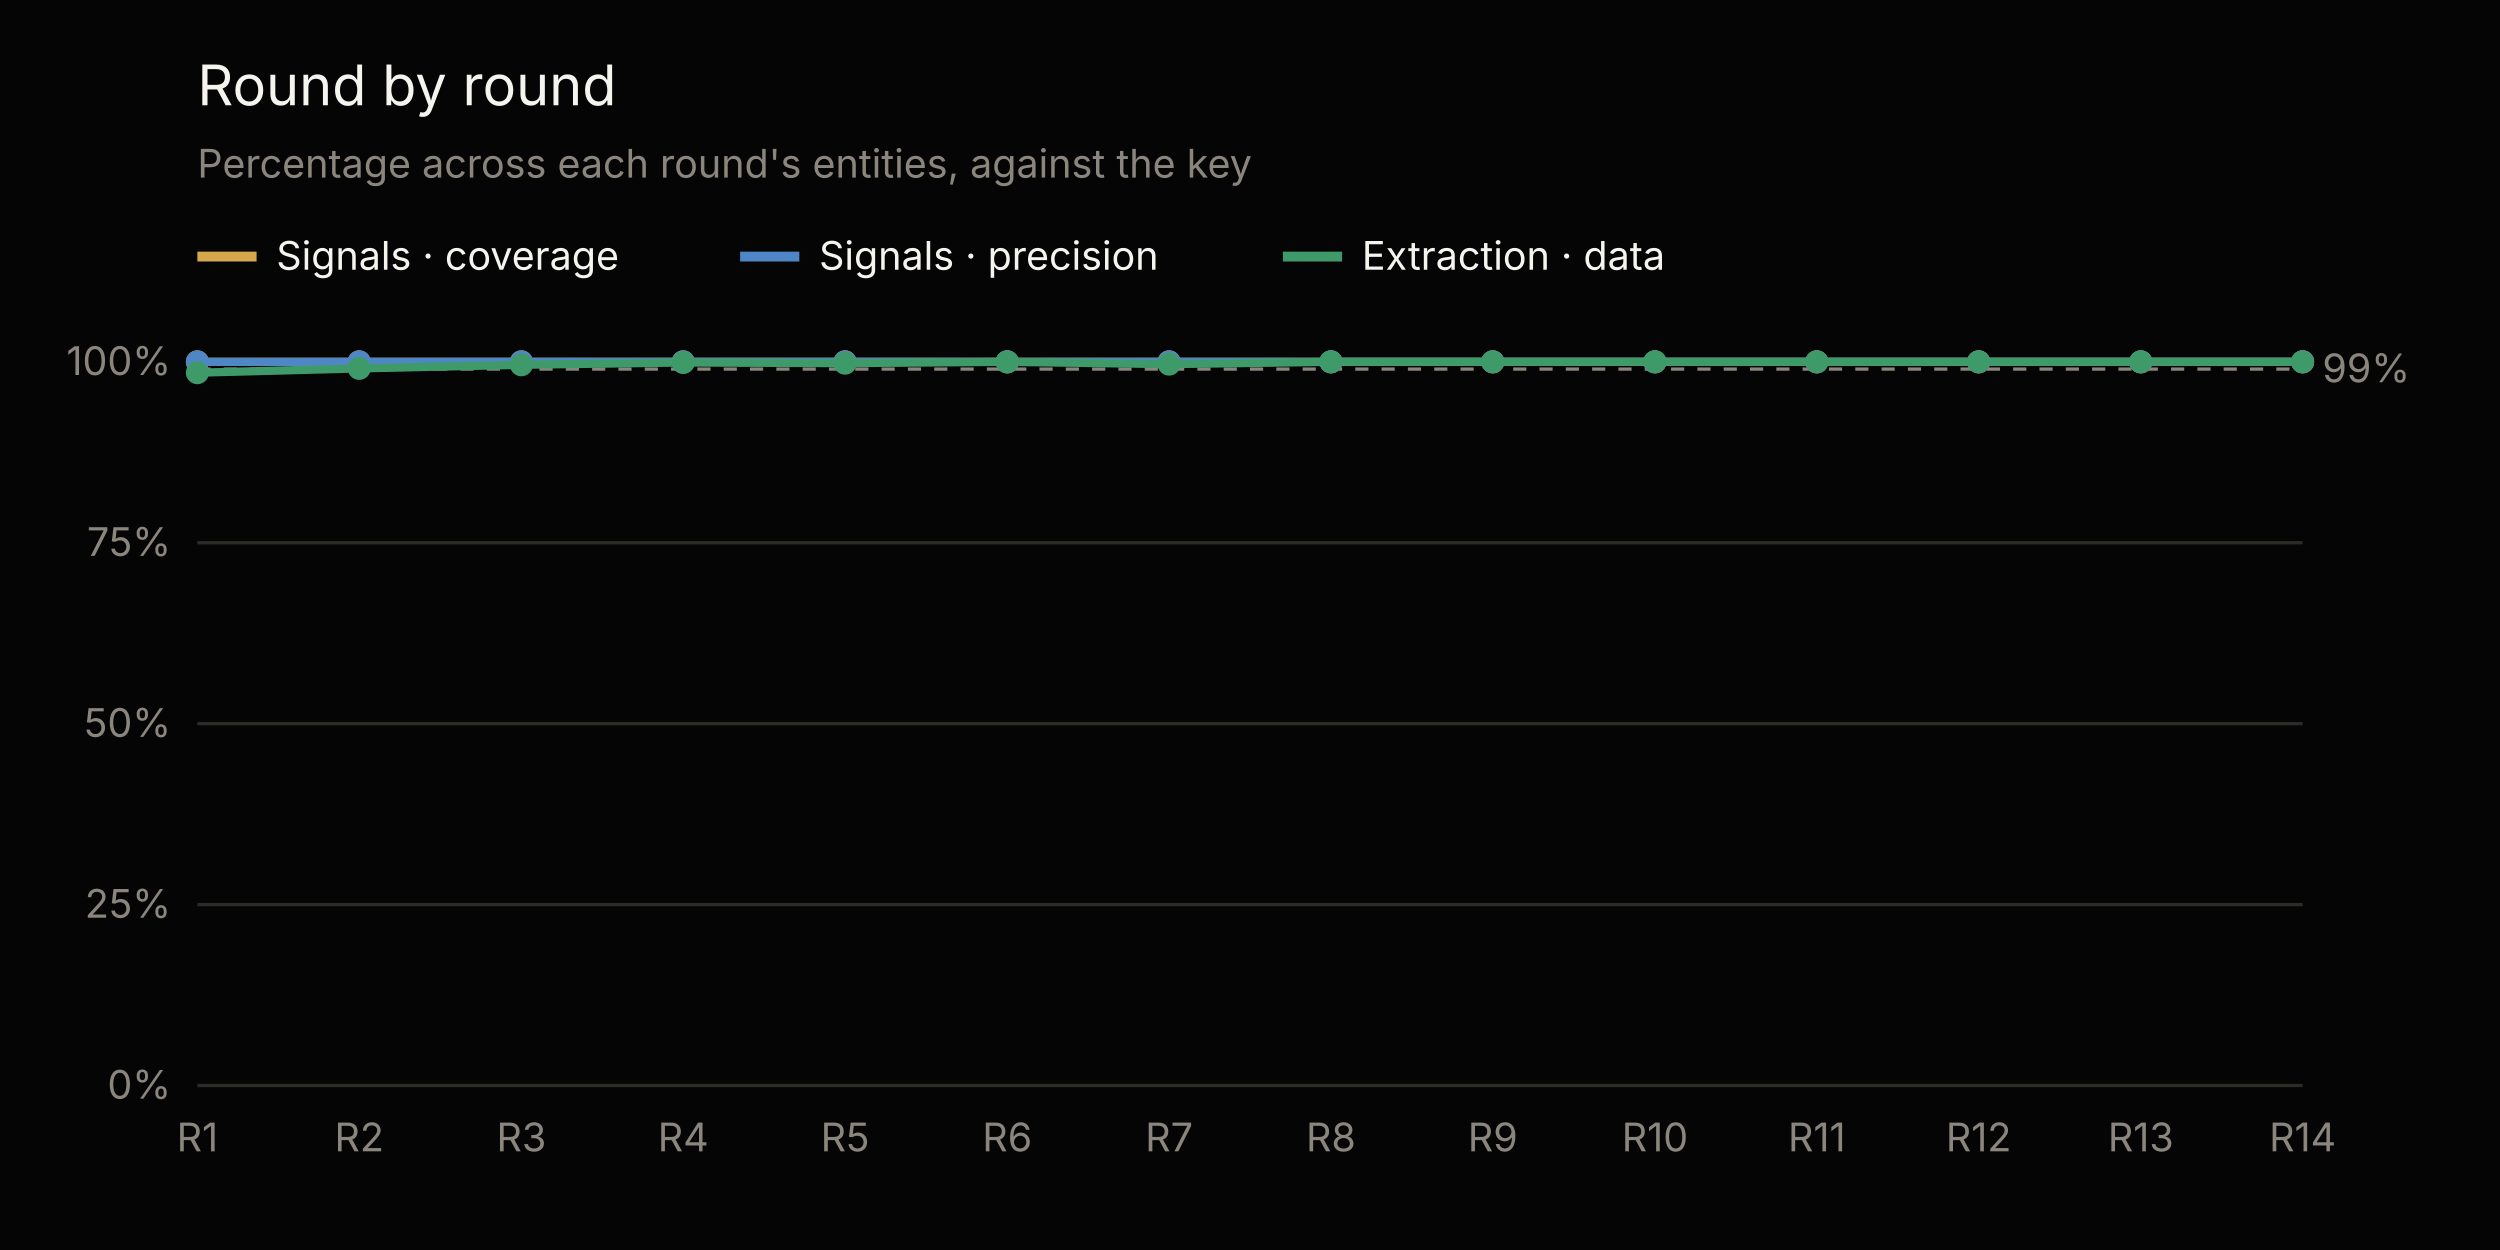
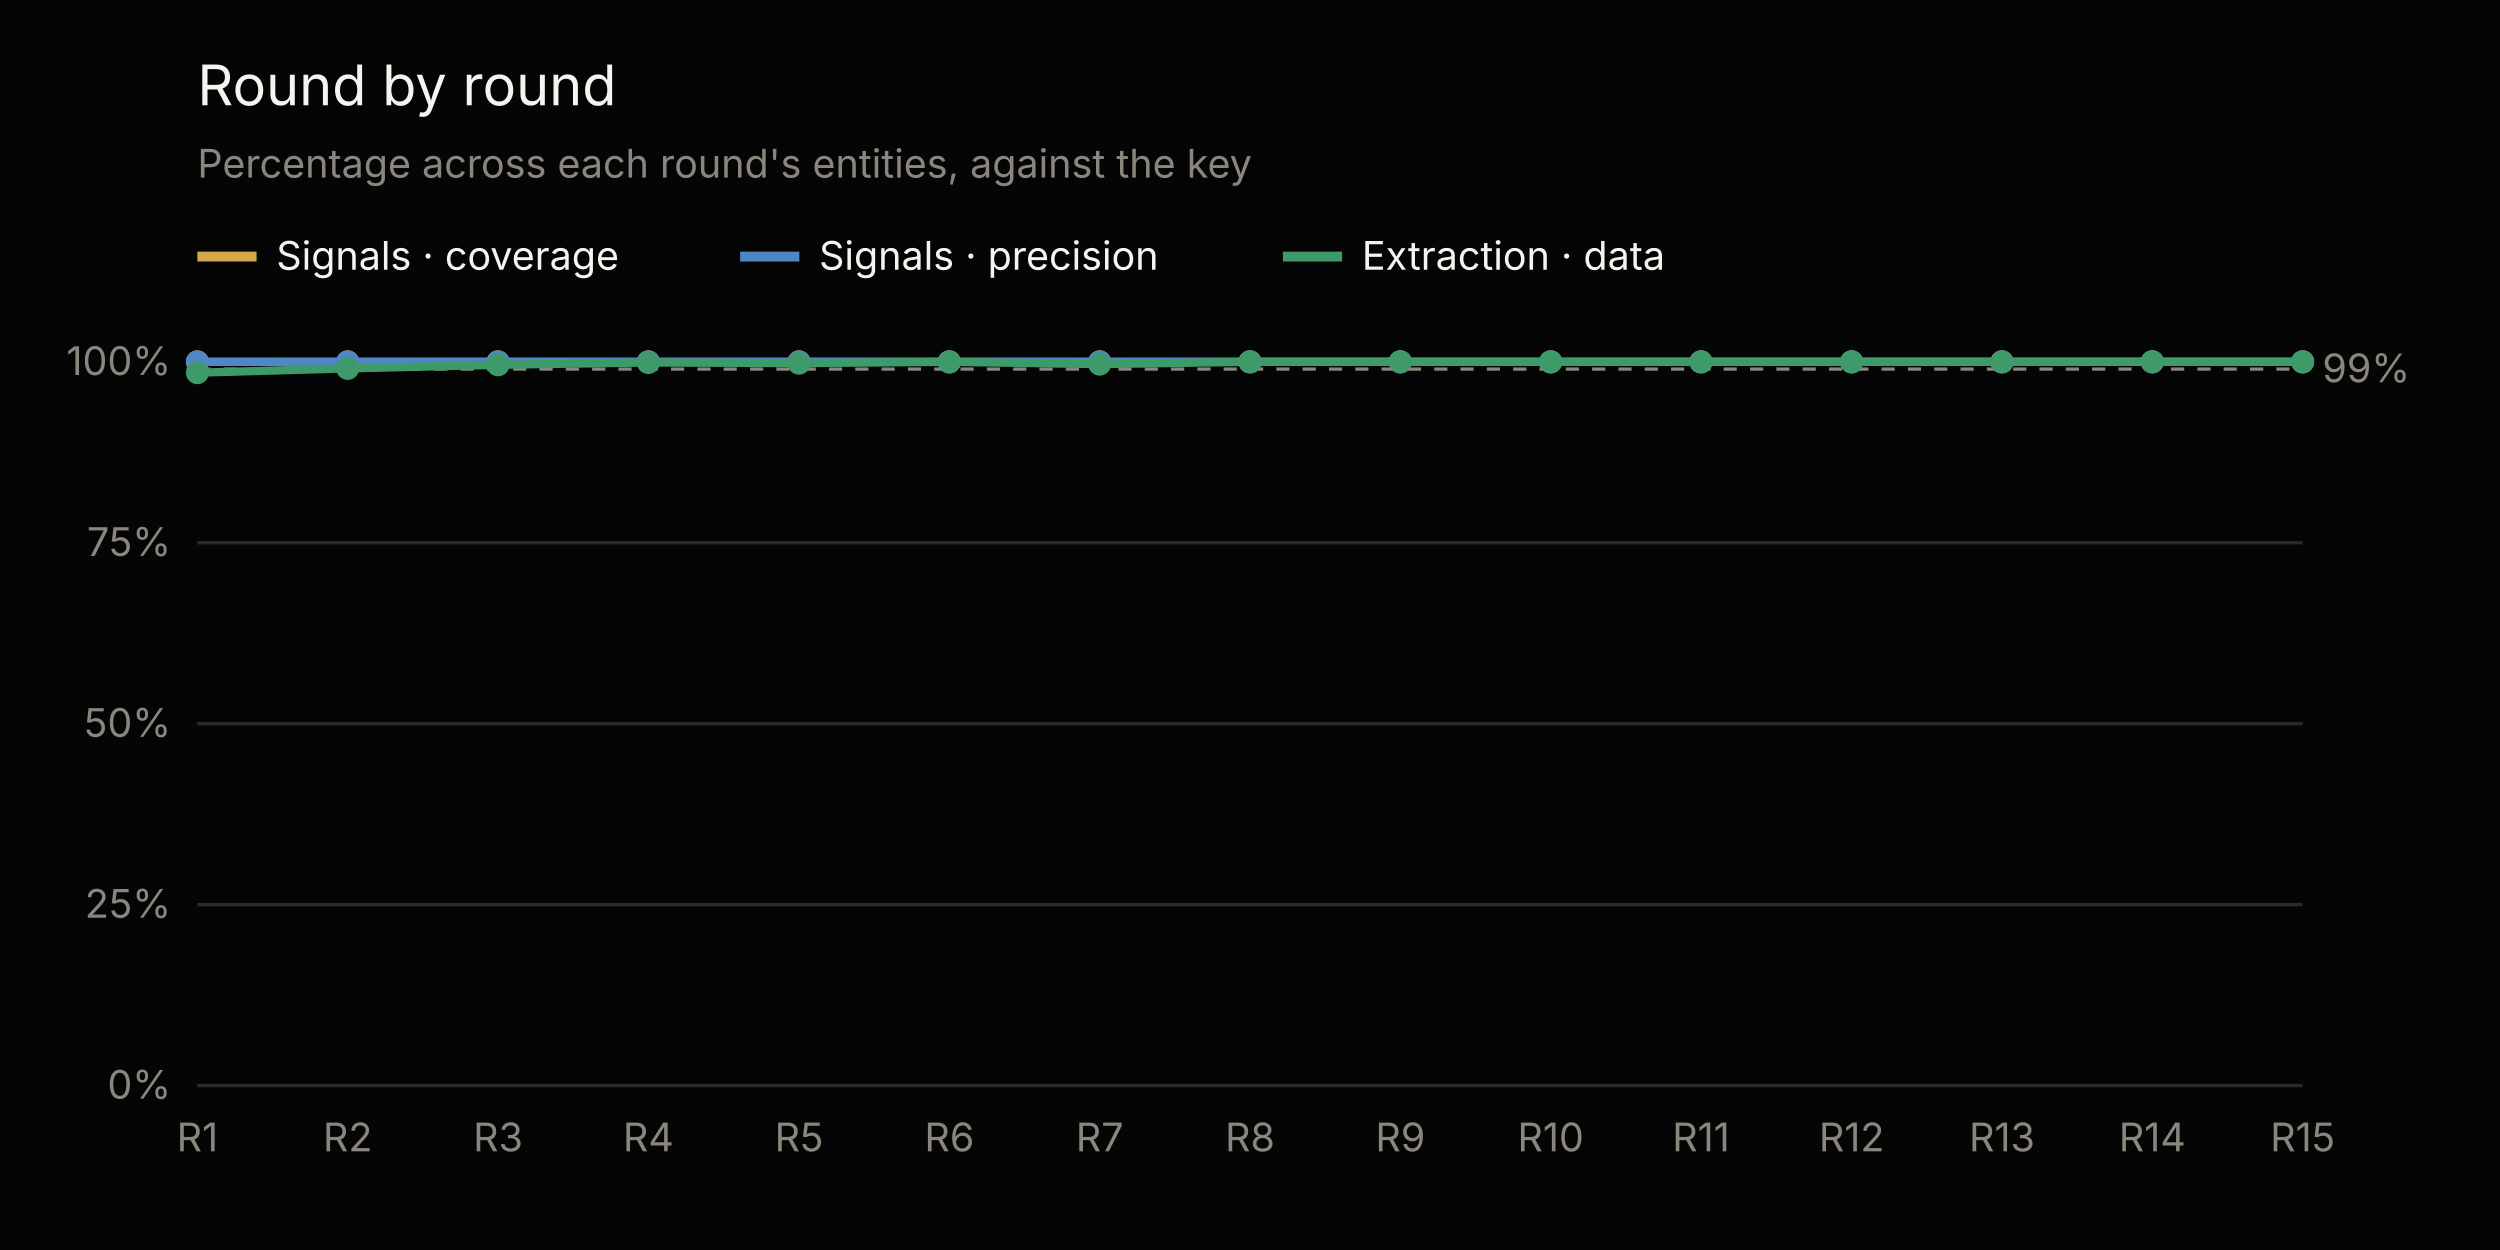
<svg xmlns="http://www.w3.org/2000/svg" viewBox="0 0 760 380" font-family="Inter, Arial, sans-serif" font-size="12">
  <rect width="760" height="380" fill="#050505" />
  <text x="60" y="32" font-size="17" fill="#f5f4ef">Round by round</text>
  <text x="60" y="54" fill="#8a867e">Percentage across each round's entities, against the key</text>
  <line x1="60" x2="78" y1="78" y2="78" stroke="#d5a84b" stroke-width="3" />
  <text x="84" y="82" fill="#f5f4ef">Signals · coverage</text>
  <line x1="225" x2="243" y1="78" y2="78" stroke="#4f86c6" stroke-width="3" />
  <text x="249" y="82" fill="#f5f4ef">Signals · precision</text>
  <line x1="390" x2="408" y1="78" y2="78" stroke="#3f9a6a" stroke-width="3" />
  <text x="414" y="82" fill="#f5f4ef">Extraction · data</text>
  <line x1="60" x2="700" y1="330.0" y2="330.0" stroke="#2b2b28" />
  <text x="52" y="334.0" text-anchor="end" fill="#8a867e">0%</text>
  <line x1="60" x2="700" y1="275.0" y2="275.0" stroke="#2b2b28" />
  <text x="52" y="279.0" text-anchor="end" fill="#8a867e">25%</text>
  <line x1="60" x2="700" y1="220.0" y2="220.0" stroke="#2b2b28" />
  <text x="52" y="224.0" text-anchor="end" fill="#8a867e">50%</text>
  <line x1="60" x2="700" y1="165.0" y2="165.0" stroke="#2b2b28" />
  <text x="52" y="169.0" text-anchor="end" fill="#8a867e">75%</text>
  <line x1="60" x2="700" y1="110.0" y2="110.0" stroke="#2b2b28" />
  <text x="52" y="114.0" text-anchor="end" fill="#8a867e">100%</text>
  <line x1="60" x2="700" y1="112.2" y2="112.2" stroke="#8a867e" stroke-dasharray="4 4" />
  <text x="706" y="116.2" fill="#8a867e">99%</text>
  <text x="60.0" y="350" text-anchor="middle" fill="#8a867e">R1</text>
-   <text x="109.2" y="350" text-anchor="middle" fill="#8a867e">R2</text>
-   <text x="158.5" y="350" text-anchor="middle" fill="#8a867e">R3</text>
-   <text x="207.7" y="350" text-anchor="middle" fill="#8a867e">R4</text>
-   <text x="256.9" y="350" text-anchor="middle" fill="#8a867e">R5</text>
-   <text x="306.2" y="350" text-anchor="middle" fill="#8a867e">R6</text>
-   <text x="355.4" y="350" text-anchor="middle" fill="#8a867e">R7</text>
-   <text x="404.6" y="350" text-anchor="middle" fill="#8a867e">R8</text>
-   <text x="453.8" y="350" text-anchor="middle" fill="#8a867e">R9</text>
-   <text x="503.1" y="350" text-anchor="middle" fill="#8a867e">R10</text>
-   <text x="552.3" y="350" text-anchor="middle" fill="#8a867e">R11</text>
-   <text x="601.5" y="350" text-anchor="middle" fill="#8a867e">R12</text>
-   <text x="650.8" y="350" text-anchor="middle" fill="#8a867e">R13</text>
-   <text x="700.0" y="350" text-anchor="middle" fill="#8a867e">R14</text>
-   <path d="M60.0,110.0 L109.2,110.0 L158.5,110.0 L207.7,110.0 L256.9,110.0 L306.2,110.0 L355.4,110.0 L404.6,110.0 L453.8,110.0 L503.1,110.0 L552.3,110.0 L601.5,110.0 L650.8,110.0 L700.0,110.0" fill="none" stroke="#d5a84b" stroke-width="2.5" />
+   <text x="105.7" y="350" text-anchor="middle" fill="#8a867e">R2</text>
+   <text x="151.4" y="350" text-anchor="middle" fill="#8a867e">R3</text>
+   <text x="197.1" y="350" text-anchor="middle" fill="#8a867e">R4</text>
+   <text x="242.9" y="350" text-anchor="middle" fill="#8a867e">R5</text>
+   <text x="288.6" y="350" text-anchor="middle" fill="#8a867e">R6</text>
+   <text x="334.3" y="350" text-anchor="middle" fill="#8a867e">R7</text>
+   <text x="380.0" y="350" text-anchor="middle" fill="#8a867e">R8</text>
+   <text x="425.7" y="350" text-anchor="middle" fill="#8a867e">R9</text>
+   <text x="471.4" y="350" text-anchor="middle" fill="#8a867e">R10</text>
+   <text x="517.1" y="350" text-anchor="middle" fill="#8a867e">R11</text>
+   <text x="562.9" y="350" text-anchor="middle" fill="#8a867e">R12</text>
+   <text x="608.6" y="350" text-anchor="middle" fill="#8a867e">R13</text>
+   <text x="654.3" y="350" text-anchor="middle" fill="#8a867e">R14</text>
+   <text x="700.0" y="350" text-anchor="middle" fill="#8a867e">R15</text>
+   <path d="M60.0,110.0 L105.7,110.0 L151.4,110.0 L197.1,110.0 L242.9,110.0 L288.6,110.0 L334.3,110.0 L380.0,110.0 L425.7,110.0 L471.4,110.0 L517.1,110.0 L562.9,110.0 L608.6,110.0 L654.3,110.0 L700.0,110.0" fill="none" stroke="#d5a84b" stroke-width="2.5" />
  <circle cx="60.0" cy="110.0" r="3.5" fill="#d5a84b" />
-   <circle cx="109.2" cy="110.0" r="3.5" fill="#d5a84b" />
-   <circle cx="158.5" cy="110.0" r="3.5" fill="#d5a84b" />
-   <circle cx="207.7" cy="110.0" r="3.5" fill="#d5a84b" />
-   <circle cx="256.9" cy="110.0" r="3.5" fill="#d5a84b" />
-   <circle cx="306.2" cy="110.0" r="3.5" fill="#d5a84b" />
-   <circle cx="355.4" cy="110.0" r="3.5" fill="#d5a84b" />
-   <circle cx="404.6" cy="110.0" r="3.5" fill="#d5a84b" />
-   <circle cx="453.8" cy="110.0" r="3.5" fill="#d5a84b" />
-   <circle cx="503.1" cy="110.0" r="3.5" fill="#d5a84b" />
-   <circle cx="552.3" cy="110.0" r="3.5" fill="#d5a84b" />
-   <circle cx="601.5" cy="110.0" r="3.5" fill="#d5a84b" />
-   <circle cx="650.8" cy="110.0" r="3.5" fill="#d5a84b" />
+   <circle cx="105.7" cy="110.0" r="3.5" fill="#d5a84b" />
+   <circle cx="151.4" cy="110.0" r="3.5" fill="#d5a84b" />
+   <circle cx="197.1" cy="110.0" r="3.5" fill="#d5a84b" />
+   <circle cx="242.9" cy="110.0" r="3.5" fill="#d5a84b" />
+   <circle cx="288.6" cy="110.0" r="3.5" fill="#d5a84b" />
+   <circle cx="334.3" cy="110.0" r="3.5" fill="#d5a84b" />
+   <circle cx="380.0" cy="110.0" r="3.5" fill="#d5a84b" />
+   <circle cx="425.7" cy="110.0" r="3.5" fill="#d5a84b" />
+   <circle cx="471.4" cy="110.0" r="3.5" fill="#d5a84b" />
+   <circle cx="517.1" cy="110.0" r="3.5" fill="#d5a84b" />
+   <circle cx="562.9" cy="110.0" r="3.5" fill="#d5a84b" />
+   <circle cx="608.6" cy="110.0" r="3.5" fill="#d5a84b" />
+   <circle cx="654.3" cy="110.0" r="3.5" fill="#d5a84b" />
  <circle cx="700.0" cy="110.0" r="3.5" fill="#d5a84b" />
-   <path d="M60.0,110.0 L109.2,110.0 L158.5,110.0 L207.7,110.0 L256.9,110.0 L306.2,110.0 L355.4,110.0 L404.6,110.0 L453.8,110.0 L503.1,110.0 L552.3,110.0 L601.5,110.0 L650.8,110.0 L700.0,110.0" fill="none" stroke="#4f86c6" stroke-width="2.5" />
+   <path d="M60.0,110.0 L105.7,110.0 L151.4,110.0 L197.1,110.0 L242.9,110.0 L288.6,110.0 L334.3,110.0 L380.0,110.0 L425.7,110.0 L471.4,110.0 L517.1,110.0 L562.9,110.0 L608.6,110.0 L654.3,110.0 L700.0,110.0" fill="none" stroke="#4f86c6" stroke-width="2.5" />
  <circle cx="60.0" cy="110.0" r="3.5" fill="#4f86c6" />
-   <circle cx="109.2" cy="110.0" r="3.5" fill="#4f86c6" />
-   <circle cx="158.5" cy="110.0" r="3.5" fill="#4f86c6" />
-   <circle cx="207.7" cy="110.0" r="3.5" fill="#4f86c6" />
-   <circle cx="256.9" cy="110.0" r="3.5" fill="#4f86c6" />
-   <circle cx="306.2" cy="110.0" r="3.5" fill="#4f86c6" />
-   <circle cx="355.4" cy="110.0" r="3.5" fill="#4f86c6" />
-   <circle cx="404.6" cy="110.0" r="3.5" fill="#4f86c6" />
-   <circle cx="453.8" cy="110.0" r="3.5" fill="#4f86c6" />
-   <circle cx="503.1" cy="110.0" r="3.5" fill="#4f86c6" />
-   <circle cx="552.3" cy="110.0" r="3.5" fill="#4f86c6" />
-   <circle cx="601.5" cy="110.0" r="3.5" fill="#4f86c6" />
-   <circle cx="650.8" cy="110.0" r="3.5" fill="#4f86c6" />
+   <circle cx="105.7" cy="110.0" r="3.5" fill="#4f86c6" />
+   <circle cx="151.4" cy="110.0" r="3.5" fill="#4f86c6" />
+   <circle cx="197.1" cy="110.0" r="3.5" fill="#4f86c6" />
+   <circle cx="242.9" cy="110.0" r="3.5" fill="#4f86c6" />
+   <circle cx="288.6" cy="110.0" r="3.5" fill="#4f86c6" />
+   <circle cx="334.3" cy="110.0" r="3.5" fill="#4f86c6" />
+   <circle cx="380.0" cy="110.0" r="3.5" fill="#4f86c6" />
+   <circle cx="425.7" cy="110.0" r="3.5" fill="#4f86c6" />
+   <circle cx="471.4" cy="110.0" r="3.5" fill="#4f86c6" />
+   <circle cx="517.1" cy="110.0" r="3.5" fill="#4f86c6" />
+   <circle cx="562.9" cy="110.0" r="3.5" fill="#4f86c6" />
+   <circle cx="608.6" cy="110.0" r="3.5" fill="#4f86c6" />
+   <circle cx="654.3" cy="110.0" r="3.5" fill="#4f86c6" />
  <circle cx="700.0" cy="110.0" r="3.5" fill="#4f86c6" />
-   <path d="M60.0,113.3 L109.2,112.0 L158.5,110.9 L207.7,110.2 L256.9,110.4 L306.2,110.0 L355.4,110.7 L404.6,110.0 L453.8,110.0 L503.1,110.0 L552.3,110.0 L601.5,110.0 L650.8,110.0 L700.0,110.0" fill="none" stroke="#3f9a6a" stroke-width="2.5" />
+   <path d="M60.0,113.3 L105.7,112.0 L151.4,110.9 L197.1,110.2 L242.9,110.4 L288.6,110.0 L334.3,110.7 L380.0,110.0 L425.7,110.0 L471.4,110.0 L517.1,110.0 L562.9,110.0 L608.6,110.0 L654.3,110.0 L700.0,110.0" fill="none" stroke="#3f9a6a" stroke-width="2.5" />
  <circle cx="60.0" cy="113.3" r="3.5" fill="#3f9a6a" />
-   <circle cx="109.2" cy="112.0" r="3.5" fill="#3f9a6a" />
-   <circle cx="158.5" cy="110.9" r="3.5" fill="#3f9a6a" />
-   <circle cx="207.7" cy="110.2" r="3.5" fill="#3f9a6a" />
-   <circle cx="256.9" cy="110.4" r="3.5" fill="#3f9a6a" />
-   <circle cx="306.2" cy="110.0" r="3.5" fill="#3f9a6a" />
-   <circle cx="355.4" cy="110.7" r="3.5" fill="#3f9a6a" />
-   <circle cx="404.6" cy="110.0" r="3.5" fill="#3f9a6a" />
-   <circle cx="453.8" cy="110.0" r="3.5" fill="#3f9a6a" />
-   <circle cx="503.1" cy="110.0" r="3.5" fill="#3f9a6a" />
-   <circle cx="552.3" cy="110.0" r="3.5" fill="#3f9a6a" />
-   <circle cx="601.5" cy="110.0" r="3.5" fill="#3f9a6a" />
-   <circle cx="650.8" cy="110.0" r="3.5" fill="#3f9a6a" />
+   <circle cx="105.7" cy="112.0" r="3.5" fill="#3f9a6a" />
+   <circle cx="151.4" cy="110.9" r="3.5" fill="#3f9a6a" />
+   <circle cx="197.1" cy="110.2" r="3.5" fill="#3f9a6a" />
+   <circle cx="242.9" cy="110.4" r="3.5" fill="#3f9a6a" />
+   <circle cx="288.6" cy="110.0" r="3.5" fill="#3f9a6a" />
+   <circle cx="334.3" cy="110.7" r="3.5" fill="#3f9a6a" />
+   <circle cx="380.0" cy="110.0" r="3.5" fill="#3f9a6a" />
+   <circle cx="425.7" cy="110.0" r="3.5" fill="#3f9a6a" />
+   <circle cx="471.4" cy="110.0" r="3.5" fill="#3f9a6a" />
+   <circle cx="517.1" cy="110.0" r="3.5" fill="#3f9a6a" />
+   <circle cx="562.9" cy="110.0" r="3.5" fill="#3f9a6a" />
+   <circle cx="608.6" cy="110.0" r="3.5" fill="#3f9a6a" />
+   <circle cx="654.3" cy="110.0" r="3.5" fill="#3f9a6a" />
  <circle cx="700.0" cy="110.0" r="3.5" fill="#3f9a6a" />
</svg>
